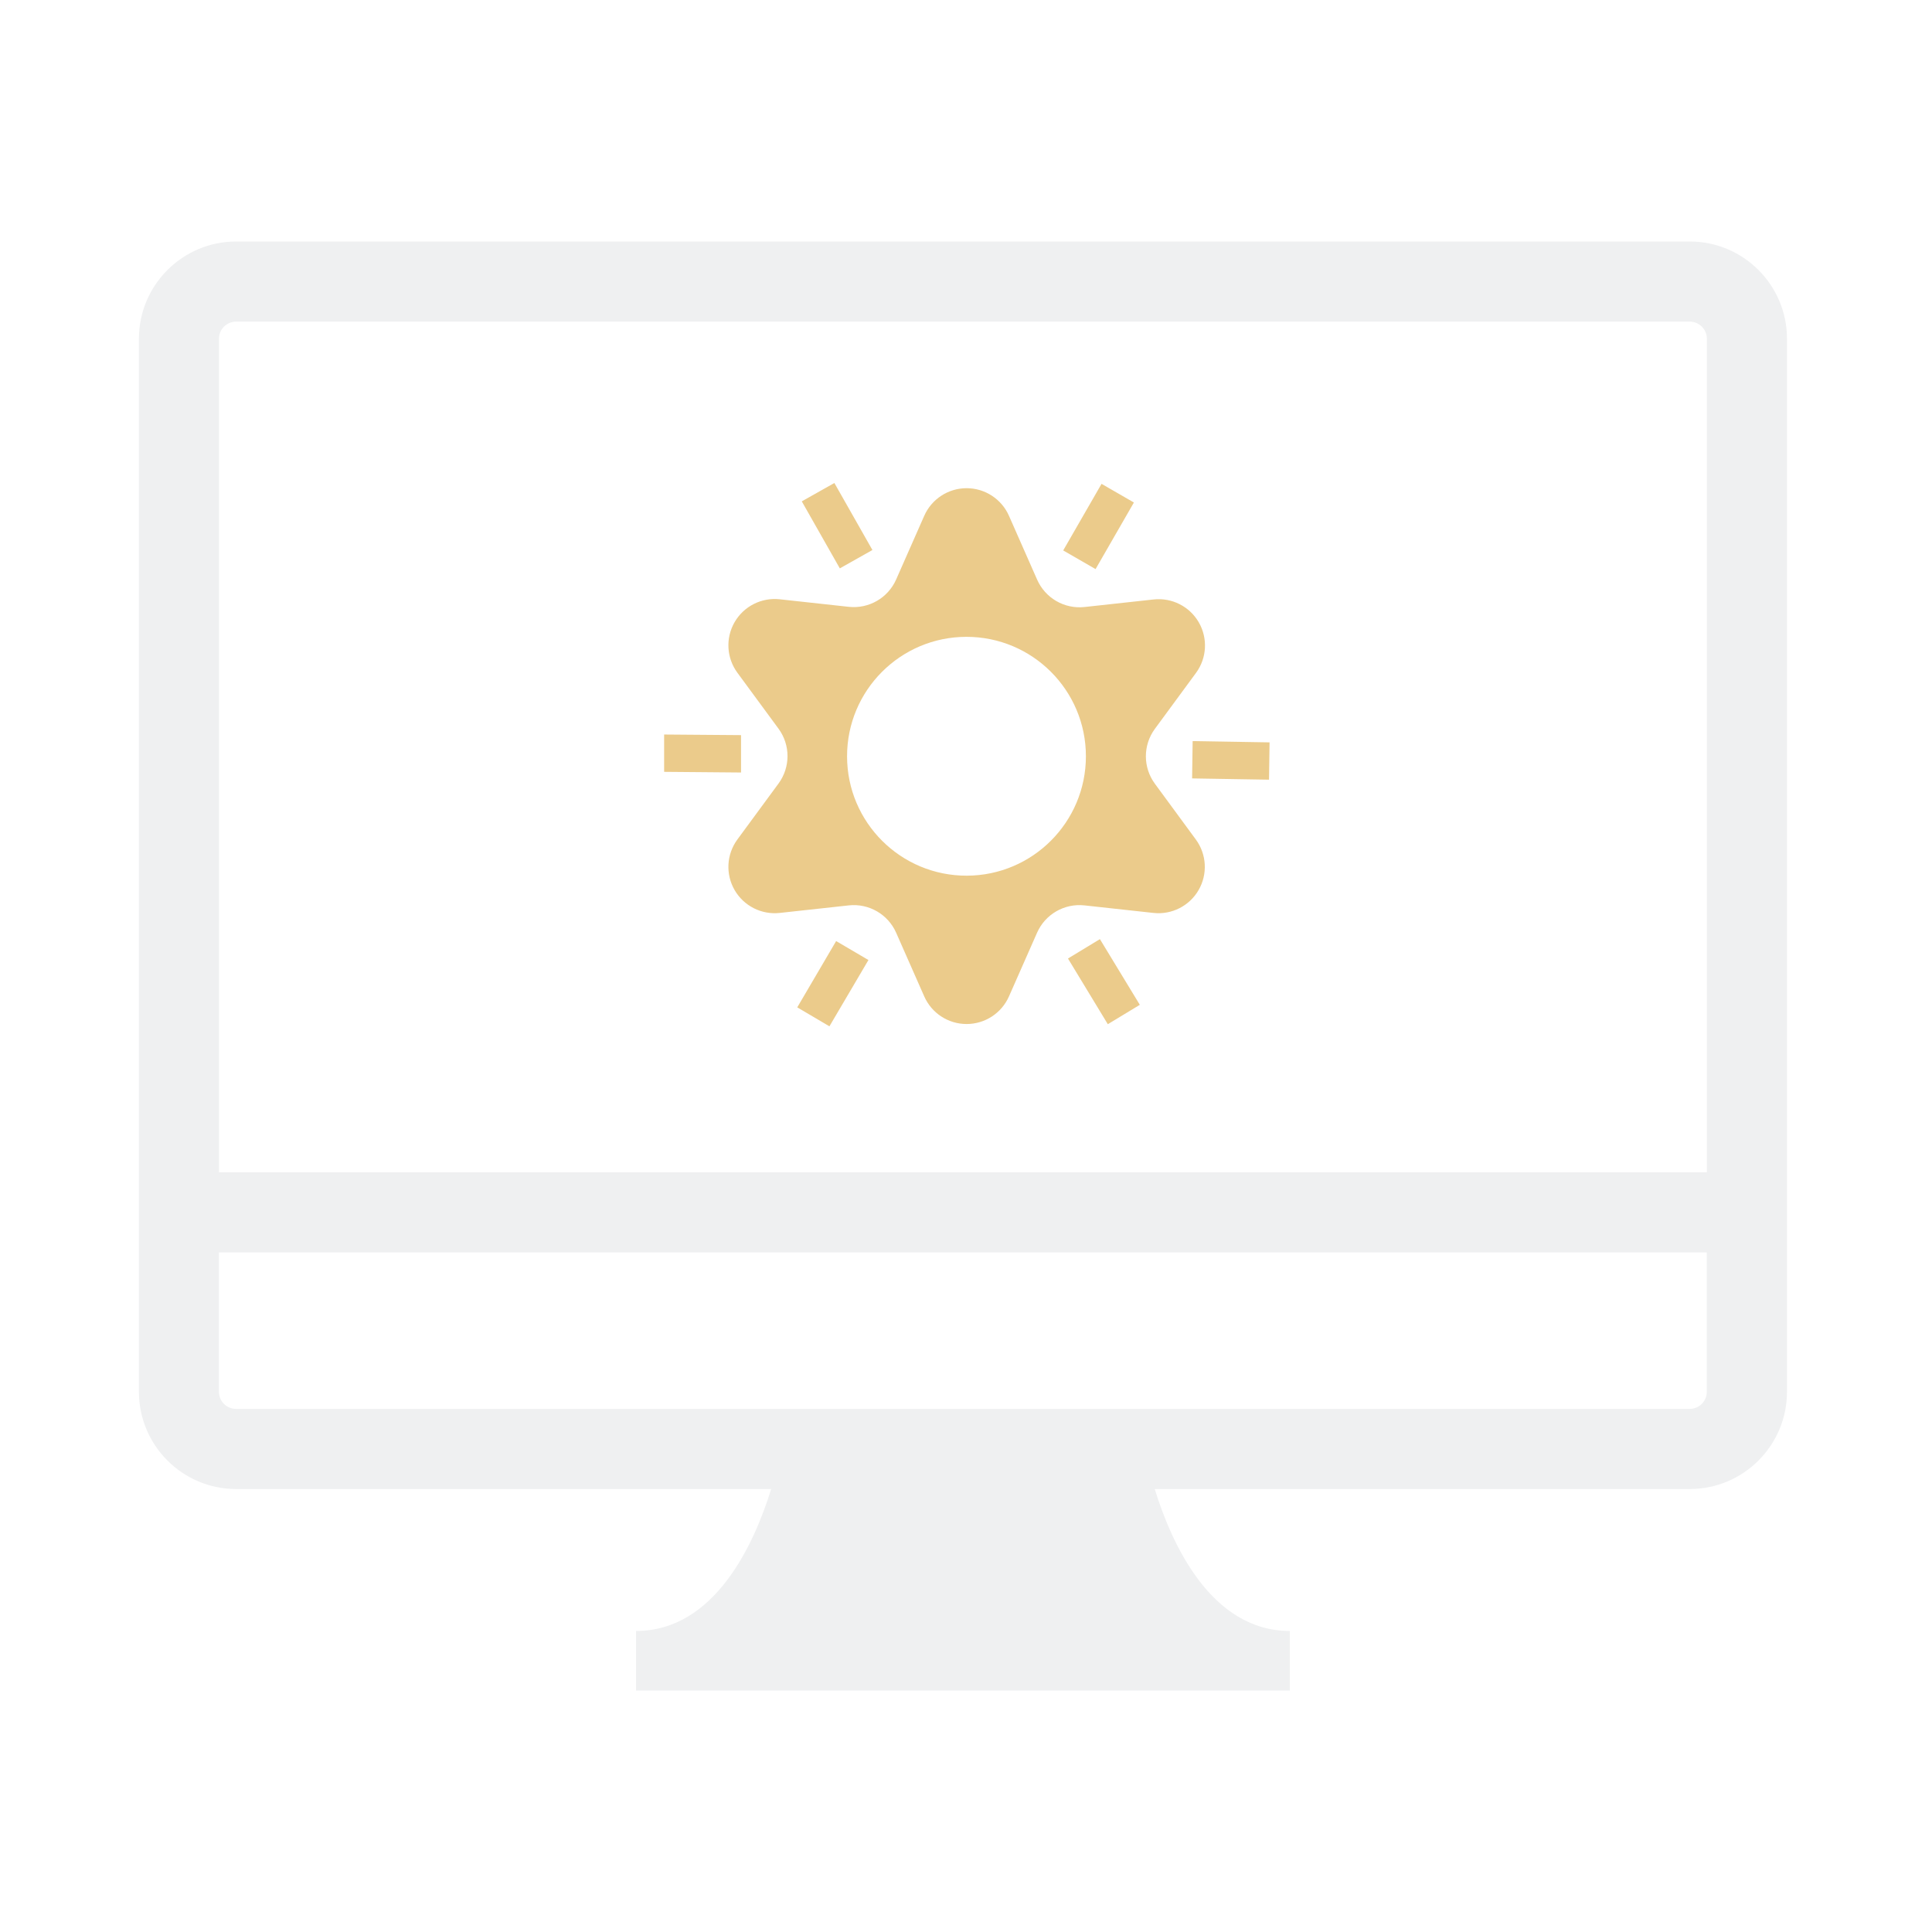
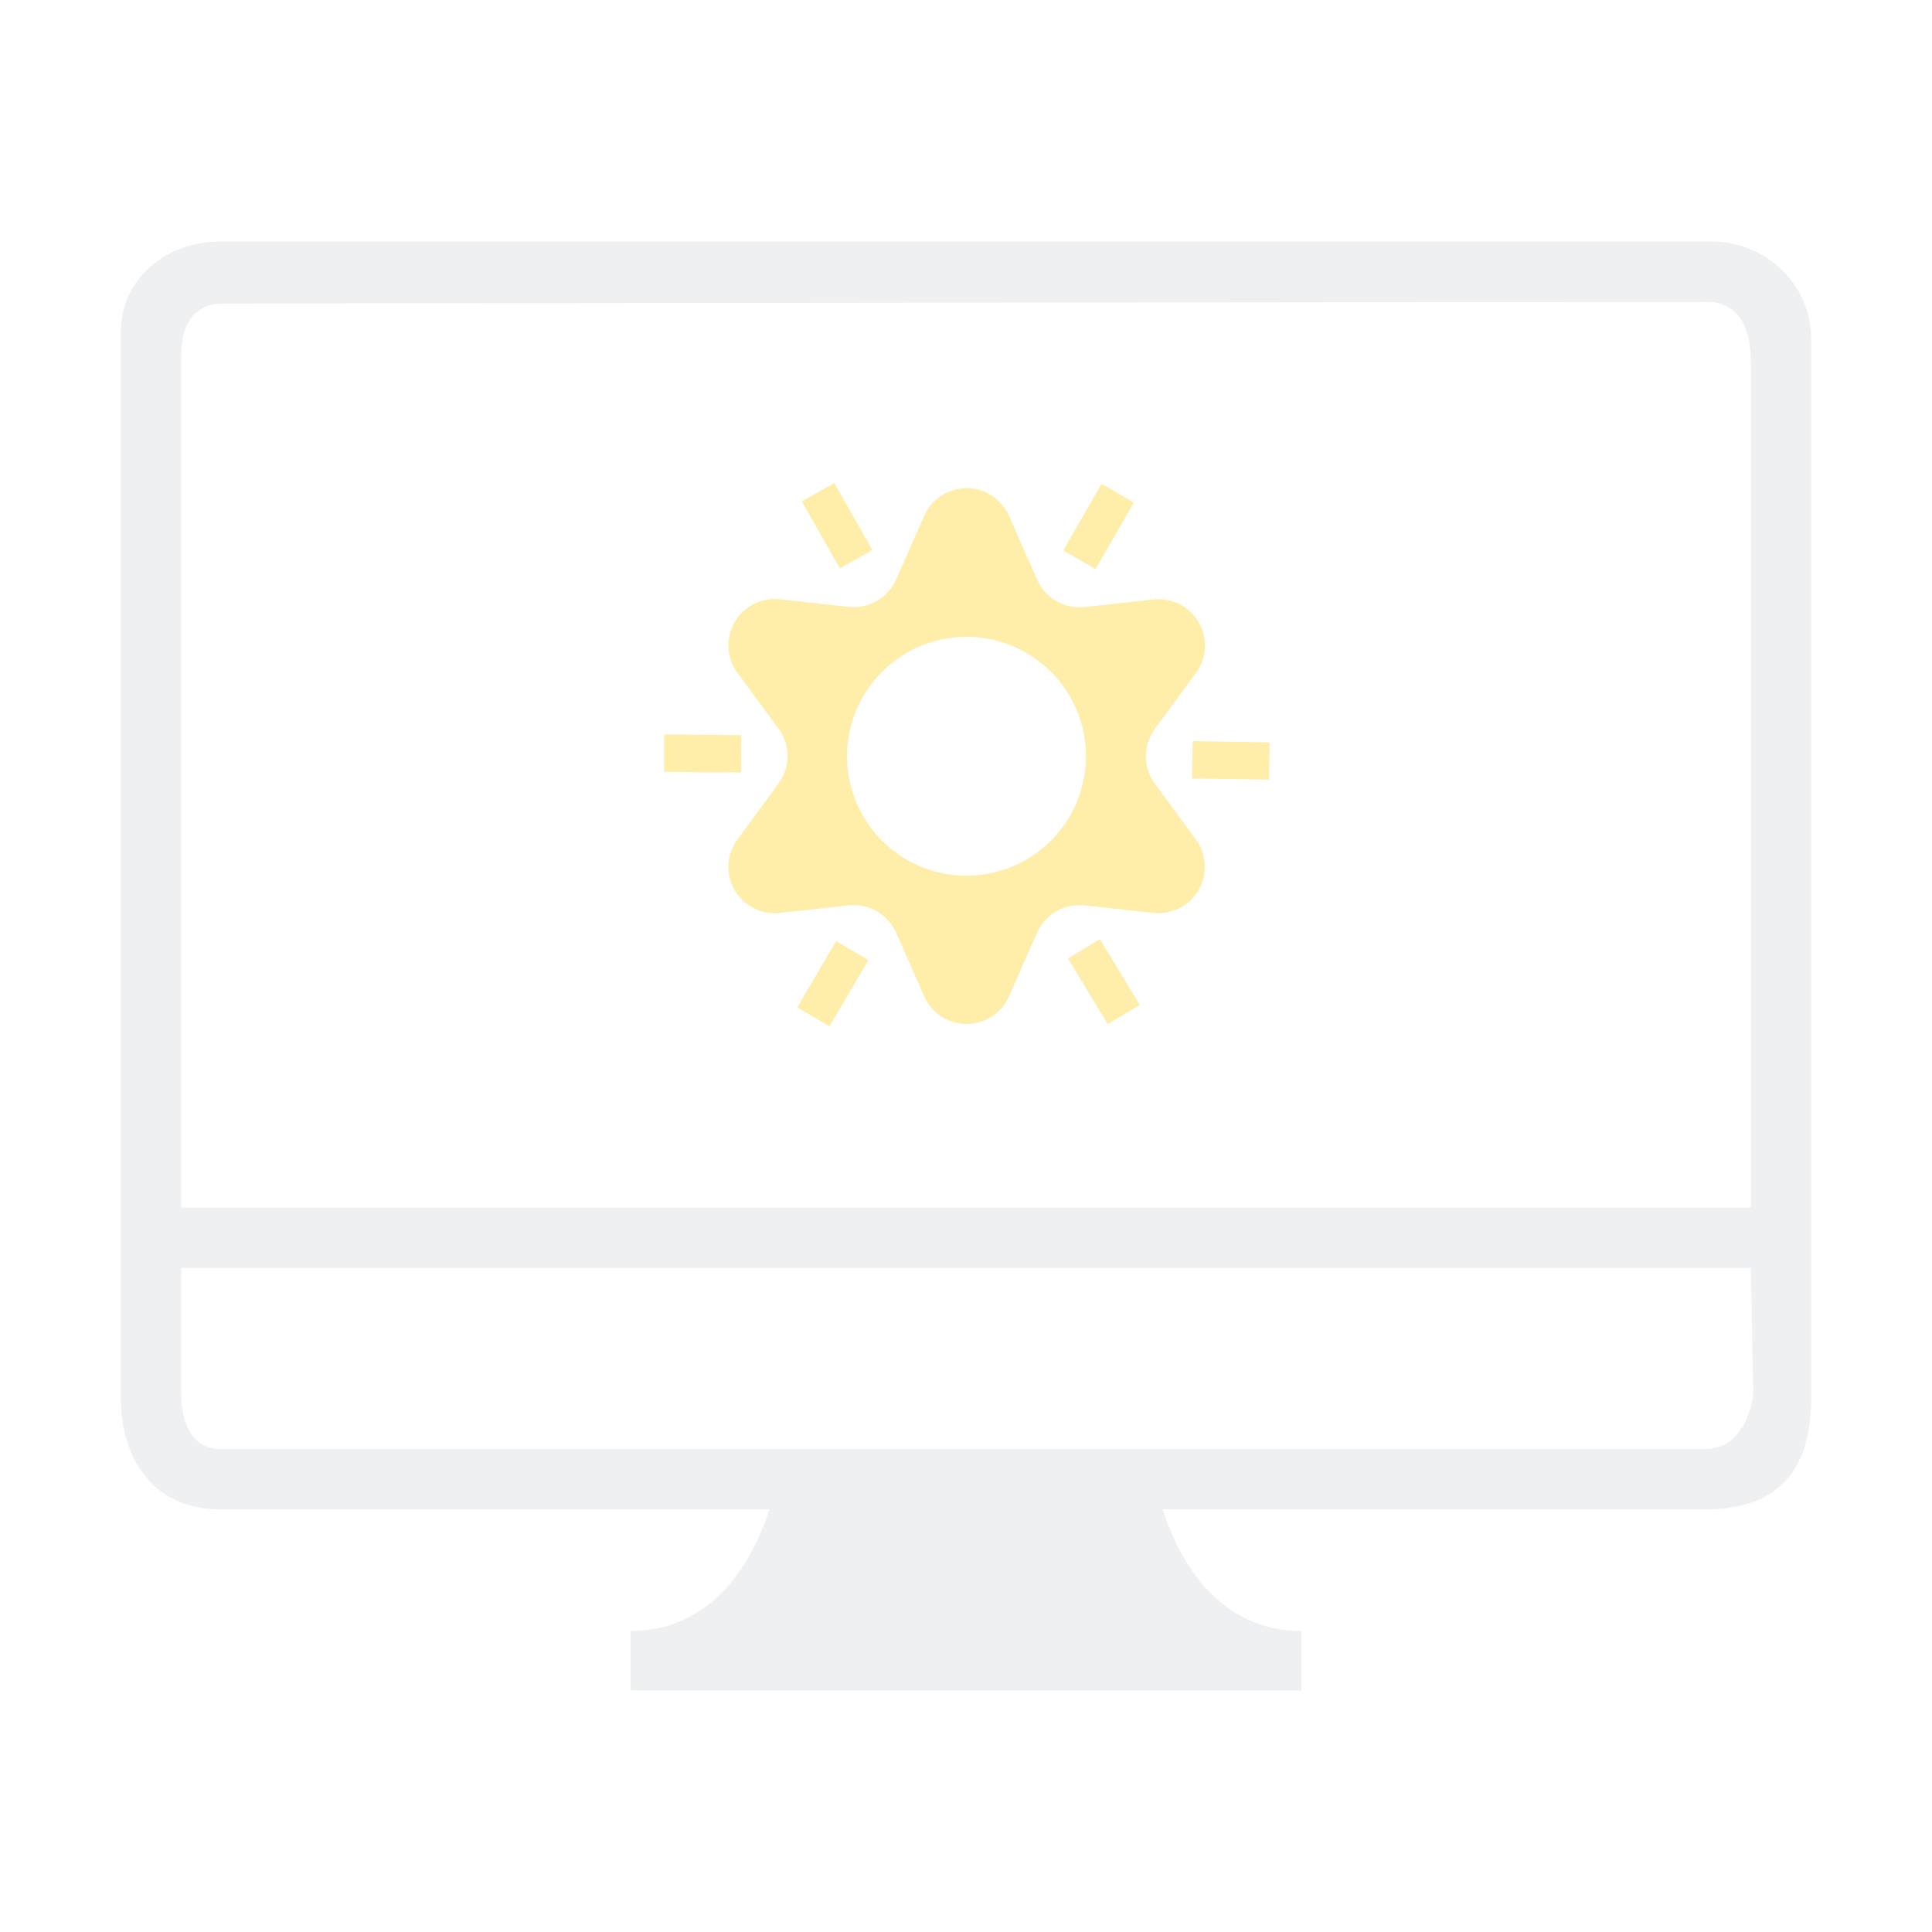
<svg xmlns="http://www.w3.org/2000/svg" width="32" height="32" version="1.1" id="svg12">
  <defs id="defs16" />
  <g id="video-display-brightness" transform="translate(32,10)">
    <rect style="opacity:0.001" width="32" height="32" x="-32" y="-10" id="rect7" />
-     <path d="m -12.873,2.979 a 0.767,0.767 0 0 1 0,-0.905 l 0.683,-0.929 a 0.767,0.767 0 0 0 -0.702,-1.216 l -1.144,0.125 a 0.767,0.767 0 0 1 -0.787,-0.456 l -0.465,-1.054 a 0.767,0.767 0 0 0 -1.404,0 l -0.465,1.054 a 0.767,0.767 0 0 1 -0.784,0.453 l -1.144,-0.125 a 0.767,0.767 0 0 0 -0.702,1.216 l 0.683,0.929 a 0.767,0.767 0 0 1 0,0.905 l -0.683,0.929 a 0.767,0.767 0 0 0 0.702,1.216 l 1.144,-0.125 a 0.767,0.767 0 0 1 0.784,0.453 l 0.465,1.054 a 0.767,0.767 0 0 0 1.404,0 l 0.465,-1.054 a 0.767,0.767 0 0 1 0.784,-0.453 l 1.144,0.125 a 0.767,0.767 0 0 0 0.702,-1.216 z m -3.114,1.525 a 1.978,1.978 0 1 1 1.973,-1.978 1.978,1.978 0 0 1 -1.973,1.978 z m 2.133,-5.078 -0.536,-0.309 0.635,-1.103 0.536,0.309 z M -19.726,2.176 V 2.795 L -21,2.784 V 2.166 Z m 7.471,0.717 0.009,-0.618 1.274,0.021 -0.009,0.618 z m -5.295,-3.783 -0.54,0.304 -0.63,-1.11 0.54,-0.304 z m -0.601,6.477 0.535,0.314 -0.646,1.098 -0.533,-0.314 z m 3.84,0.289 0.529,-0.321 0.661,1.088 -0.53,0.321 z" id="path4" style="fill:#ebcb8b;fill-opacity:1;stroke-width:0.171" />
-     <path d="m -4.013,-6 h -24.076 c -0.888,0 -1.61,0.723 -1.61,1.61 V 13.053 c 0,0.888 0.723,1.61 1.61,1.61 h 8.862 c -0.277,0.896 -0.927,2.351 -2.238,2.351 v 0.986 h 10.829 v -0.986 c -1.311,0 -1.962,-1.455 -2.238,-2.351 h 8.862 c 0.888,0 1.61,-0.723 1.61,-1.61 V -4.39 c 0,-0.888 -0.723,-1.61 -1.61,-1.61 z M -3.73,13.053 c 0,0.156 -0.127,0.283 -0.284,0.283 h -24.076 c -0.156,0 -0.284,-0.127 -0.284,-0.283 V 10.744 H -3.73 Z m 0,-3.636 H -28.373 V -4.39 c 0,-0.156 0.127,-0.283 0.284,-0.283 h 24.076 c 0.156,0 0.284,0.127 0.284,0.283 V 9.416 Z" id="path2" style="fill:#eff0f1;fill-opacity:1;stroke-width:0.352" />
+     <path d="m -12.873,2.979 a 0.767,0.767 0 0 1 0,-0.905 l 0.683,-0.929 a 0.767,0.767 0 0 0 -0.702,-1.216 l -1.144,0.125 a 0.767,0.767 0 0 1 -0.787,-0.456 l -0.465,-1.054 a 0.767,0.767 0 0 0 -1.404,0 l -0.465,1.054 a 0.767,0.767 0 0 1 -0.784,0.453 l -1.144,-0.125 a 0.767,0.767 0 0 0 -0.702,1.216 l 0.683,0.929 a 0.767,0.767 0 0 1 0,0.905 l -0.683,0.929 a 0.767,0.767 0 0 0 0.702,1.216 l 1.144,-0.125 a 0.767,0.767 0 0 1 0.784,0.453 l 0.465,1.054 a 0.767,0.767 0 0 0 1.404,0 l 0.465,-1.054 a 0.767,0.767 0 0 1 0.784,-0.453 l 1.144,0.125 a 0.767,0.767 0 0 0 0.702,-1.216 z m -3.114,1.525 a 1.978,1.978 0 1 1 1.973,-1.978 1.978,1.978 0 0 1 -1.973,1.978 z m 2.133,-5.078 -0.536,-0.309 0.635,-1.103 0.536,0.309 z M -19.726,2.176 V 2.795 L -21,2.784 V 2.166 Z m 7.471,0.717 0.009,-0.618 1.274,0.021 -0.009,0.618 z m -5.295,-3.783 -0.54,0.304 -0.63,-1.11 0.54,-0.304 z m -0.601,6.477 0.535,0.314 -0.646,1.098 -0.533,-0.314 z m 3.84,0.289 0.529,-0.321 0.661,1.088 -0.53,0.321 z" id="path4" style="fill:#ffeeaa;fill-opacity:1;stroke-width:0.171" />
+     <path d="M -3.652,-6 H -28.348 c -0.911,0 -1.652,0.622 -1.652,1.51 v 17.643 c 0,0.947 0.489,1.847 1.652,1.847 h 9.09 c -0.284,0.896 -0.951,2.014 -2.296,2.014 v 0.986 h 11.108 v -0.986 c -1.345,0 -2.012,-1.119 -2.296,-2.014 H -3.752 c 1.413,0 1.752,-0.9 1.752,-1.847 V -4.39 c 0,-0.888 -0.741,-1.61 -1.652,-1.61 z M -2.961,13.053 c 0.003,0.156 -0.139,0.947 -0.791,0.947 H -28.348 C -29,14 -29,13.209 -29,13.053 V 11 H -3 Z M -3,10 h -26 v -14.09 c 0,-0.91 0.591,-0.883 0.752,-0.883 l 24.496,-0.027 c 0.16,-1.766e-4 0.752,-10e-8 0.752,1.01 z" id="path2" style="fill:#eff0f1;fill-opacity:1;stroke-width:0.356" />
  </g>
  <g id="22-22-video-display-brightness" transform="translate(32,10)">
    <g id="g893">
      <rect style="opacity:0.001" width="22" height="22" x="0" y="-1.3897704e-07" id="rect2" />
-       <path d="m 12.876,8.958 a 0.46,0.46 0 0 1 0,-0.543 l 0.41,-0.558 a 0.46,0.46 0 0 0 -0.421,-0.73 l -0.687,0.075 a 0.46,0.46 0 0 1 -0.472,-0.274 l -0.279,-0.632 a 0.46,0.46 0 0 0 -0.842,0 l -0.279,0.632 A 0.46,0.46 0 0 1 9.836,7.201 L 9.149,7.126 A 0.46,0.46 0 0 0 8.728,7.856 l 0.41,0.558 a 0.46,0.46 0 0 1 0,0.543 L 8.728,9.514 A 0.46,0.46 0 0 0 9.149,10.244 L 9.836,10.169 a 0.46,0.46 0 0 1 0.47,0.272 l 0.279,0.632 a 0.46,0.46 0 0 0 0.842,0 l 0.279,-0.632 a 0.46,0.46 0 0 1 0.47,-0.272 l 0.687,0.075 a 0.46,0.46 0 0 0 0.421,-0.73 z M 11.008,9.874 A 1.187,1.187 0 1 1 12.192,8.687 1.187,1.187 0 0 1 11.008,9.874 Z M 12.288,6.827 11.966,6.641 12.347,5.979 12.669,6.165 Z M 8.765,8.477 V 8.848 L 8,8.841 V 8.47 Z m 4.483,0.43 0.006,-0.371 0.765,0.013 -0.006,0.371 z M 10.07,6.637 9.746,6.82 9.368,6.153 9.692,5.971 Z m -0.361,3.886 0.321,0.189 -0.387,0.659 -0.32,-0.189 z m 2.304,0.173 0.318,-0.193 0.397,0.653 -0.318,0.193 z" id="path4-5" style="fill:#ebcb8b;fill-opacity:1;stroke-width:0.102" />
-       <path d="M 19.125,3 H 3.074 C 2.482,3 2,3.482 2,4.074 v 11.628 c 0,0.592 0.482,1.074 1.074,1.074 h 5.908 c -0.184,0.597 -0.618,1.567 -1.492,1.567 v 0.657 h 7.22 v -0.657 c -0.874,0 -1.308,-0.97 -1.492,-1.567 h 5.908 c 0.592,0 1.074,-0.482 1.074,-1.074 V 4.073 c 0,-0.592 -0.482,-1.073 -1.074,-1.073 z m 0.189,12.702 c 0,0.104 -0.085,0.189 -0.189,0.189 H 3.074 c -0.104,0 -0.189,-0.085 -0.189,-0.189 V 14.162 h 16.429 z m 0,-2.424 H 2.885 V 4.073 c 0,-0.104 0.085,-0.189 0.189,-0.189 h 16.051 c 0.104,0 0.189,0.085 0.189,0.189 v 9.204 z" id="path2-3" style="fill:#eff0f1;fill-opacity:1;stroke-width:0.235" />
+       <path d="m 12.876,8.958 a 0.46,0.46 0 0 1 0,-0.543 l 0.41,-0.558 a 0.46,0.46 0 0 0 -0.421,-0.73 l -0.687,0.075 a 0.46,0.46 0 0 1 -0.472,-0.274 l -0.279,-0.632 a 0.46,0.46 0 0 0 -0.842,0 l -0.279,0.632 A 0.46,0.46 0 0 1 9.836,7.201 L 9.149,7.126 A 0.46,0.46 0 0 0 8.728,7.856 l 0.41,0.558 a 0.46,0.46 0 0 1 0,0.543 L 8.728,9.514 A 0.46,0.46 0 0 0 9.149,10.244 L 9.836,10.169 a 0.46,0.46 0 0 1 0.47,0.272 l 0.279,0.632 a 0.46,0.46 0 0 0 0.842,0 l 0.279,-0.632 a 0.46,0.46 0 0 1 0.47,-0.272 l 0.687,0.075 a 0.46,0.46 0 0 0 0.421,-0.73 z M 11.008,9.874 A 1.187,1.187 0 1 1 12.192,8.687 1.187,1.187 0 0 1 11.008,9.874 Z M 12.288,6.827 11.966,6.641 12.347,5.979 12.669,6.165 Z M 8.765,8.477 V 8.848 L 8,8.841 V 8.47 Z m 4.483,0.43 0.006,-0.371 0.765,0.013 -0.006,0.371 z M 10.07,6.637 9.746,6.82 9.368,6.153 9.692,5.971 Z m -0.361,3.886 0.321,0.189 -0.387,0.659 -0.32,-0.189 z m 2.304,0.173 0.318,-0.193 0.397,0.653 -0.318,0.193 z" id="path4-5" style="fill:#ffeeaa;fill-opacity:1;stroke-width:0.102" />
+       <path d="M 18.938,3 H 3.062 C 2.476,3 2,3.482 2,4.074 v 11.828 c 0,0.592 0.476,1.098 1.062,1.098 h 5.843 c -0.182,0.597 -0.611,1.343 -1.476,1.343 v 0.657 h 7.141 v -0.657 c -0.865,0 -1.293,-0.746 -1.476,-1.343 h 5.843 C 19.524,17 20,16.494 20,15.902 V 4.073 C 20,3.481 19.524,3 18.938,3 Z M 19,15.702 c 0,0.104 0,0.298 -0.262,0.298 H 3.3 C 3,16 3,15.806 3,15.702 v -1.702 h 16 z m 0,-2.702 H 3 v -8.627 c 0,-0.104 0,-0.373 0.262,-0.373 h 15.476 c 0.262,0 0.262,0.269 0.262,0.373 z" id="path2-3" style="fill:#eff0f1;fill-opacity:1;stroke-width:0.233" />
    </g>
  </g>
</svg>
